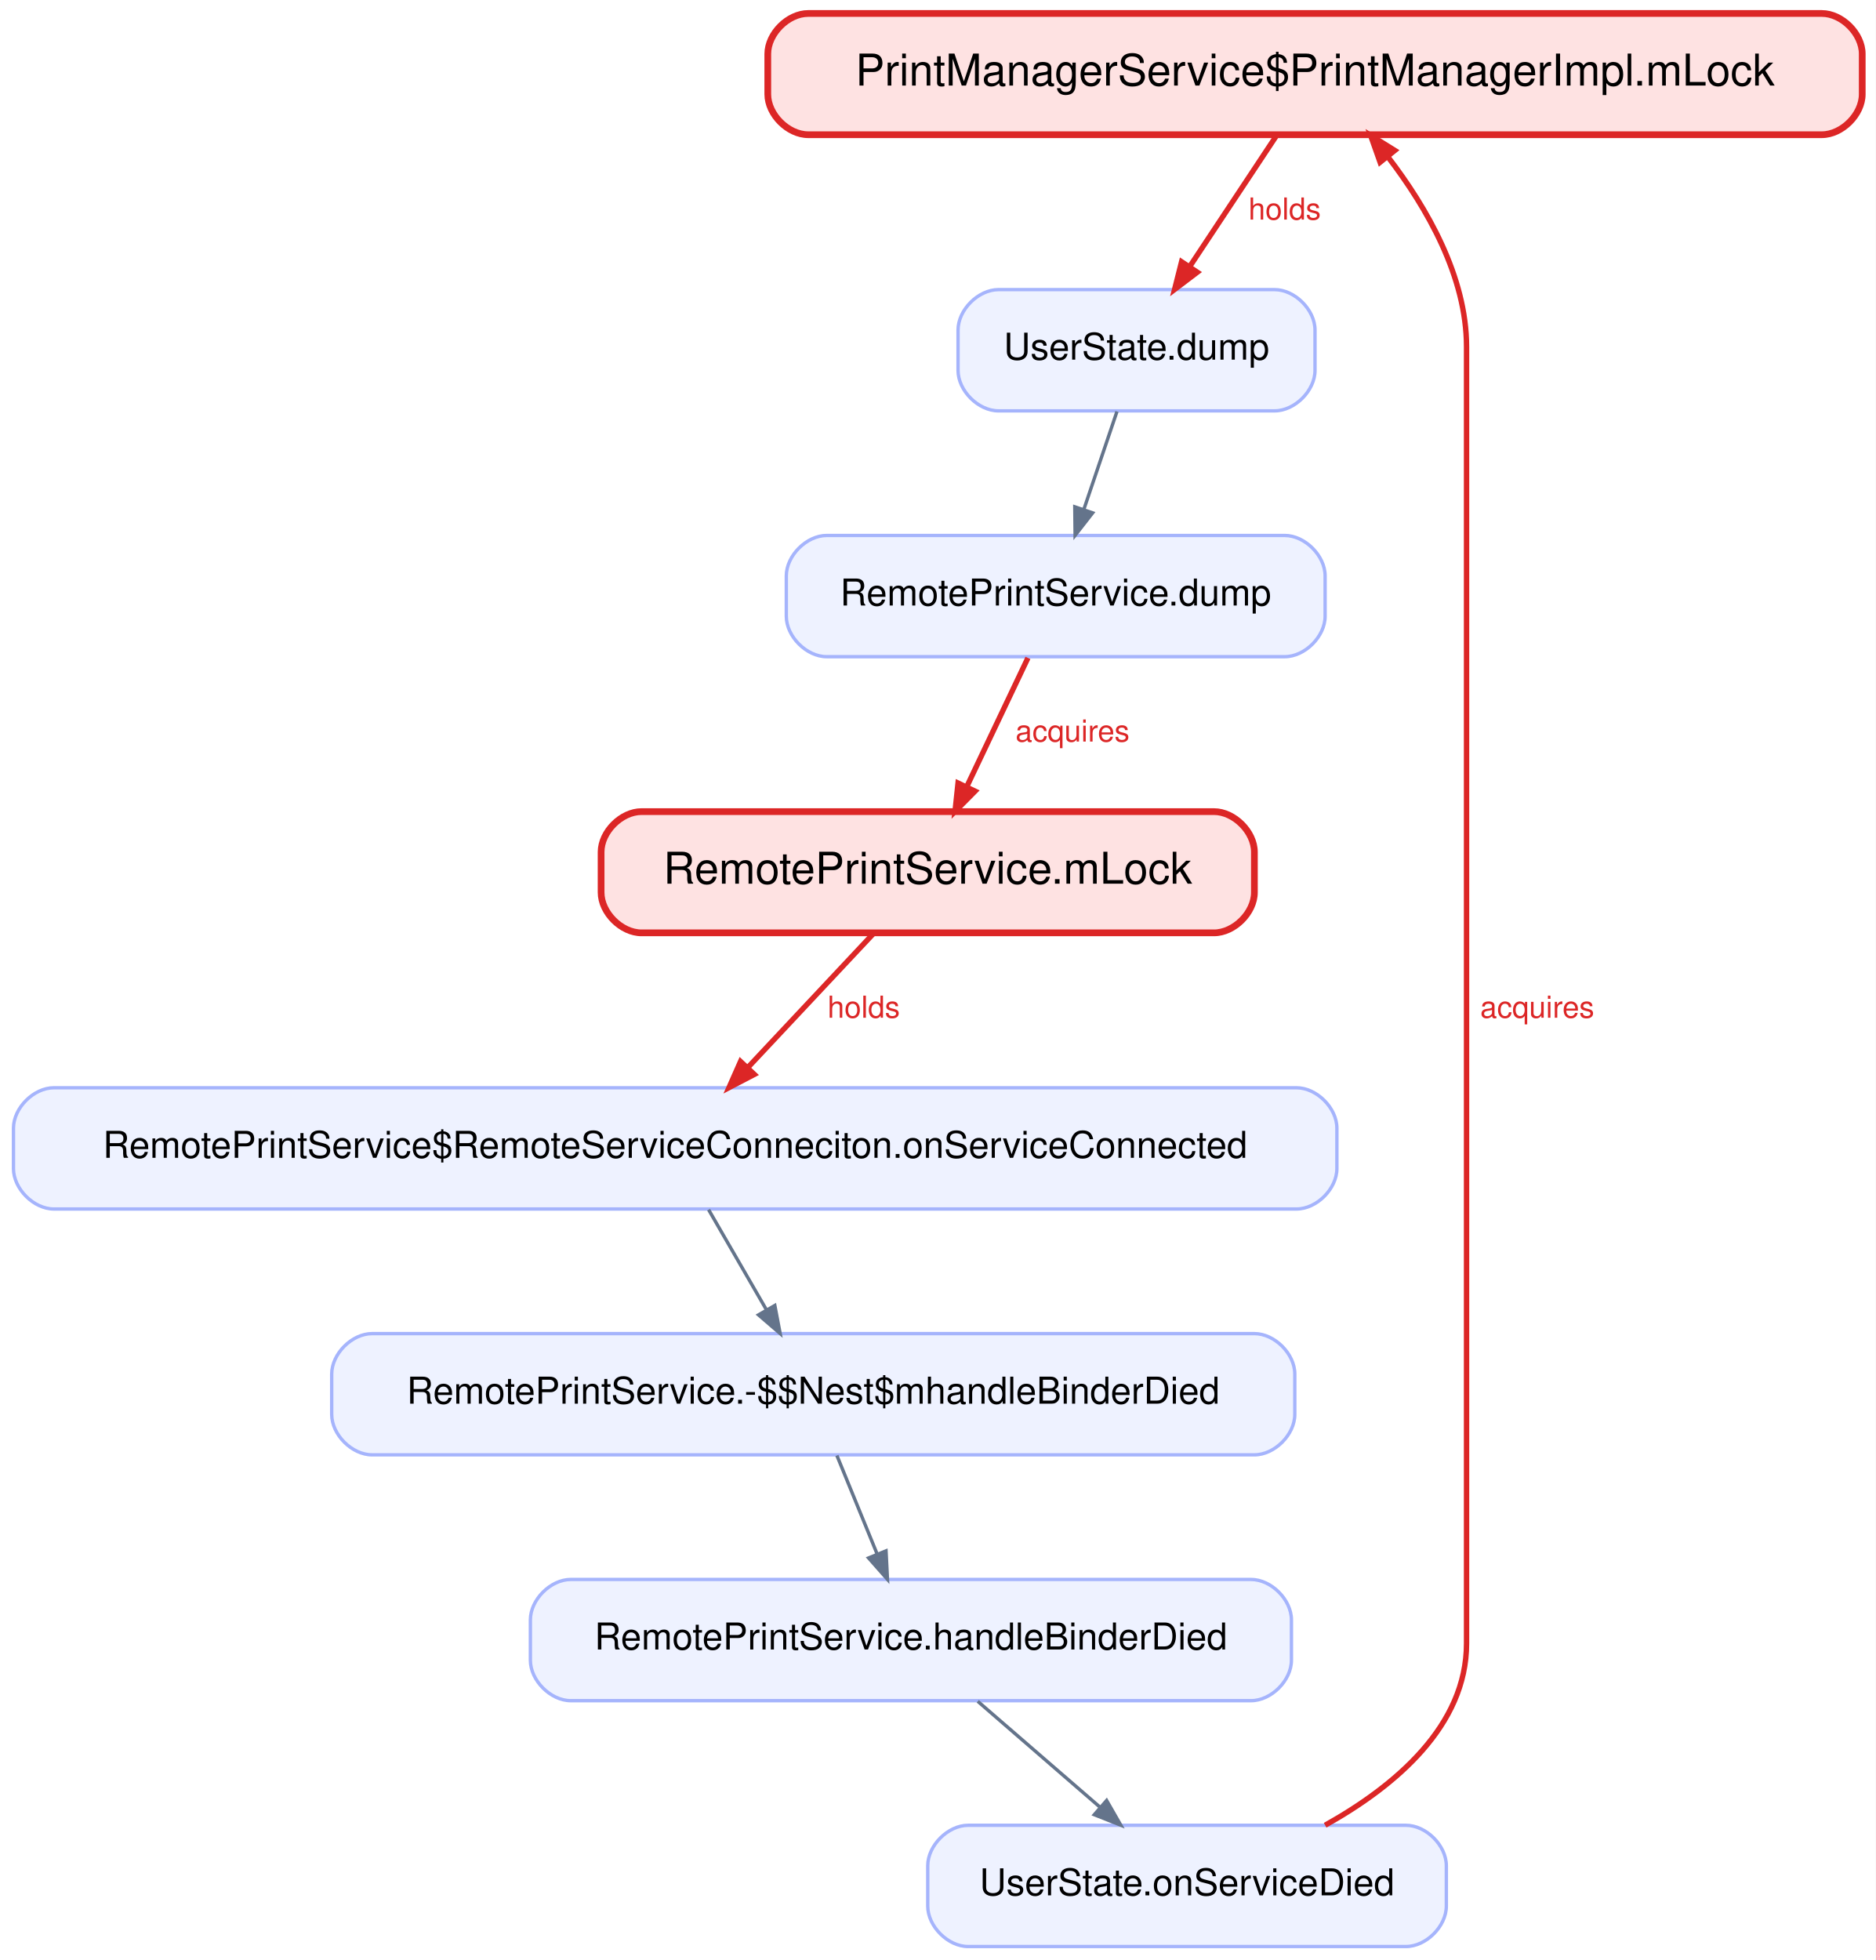
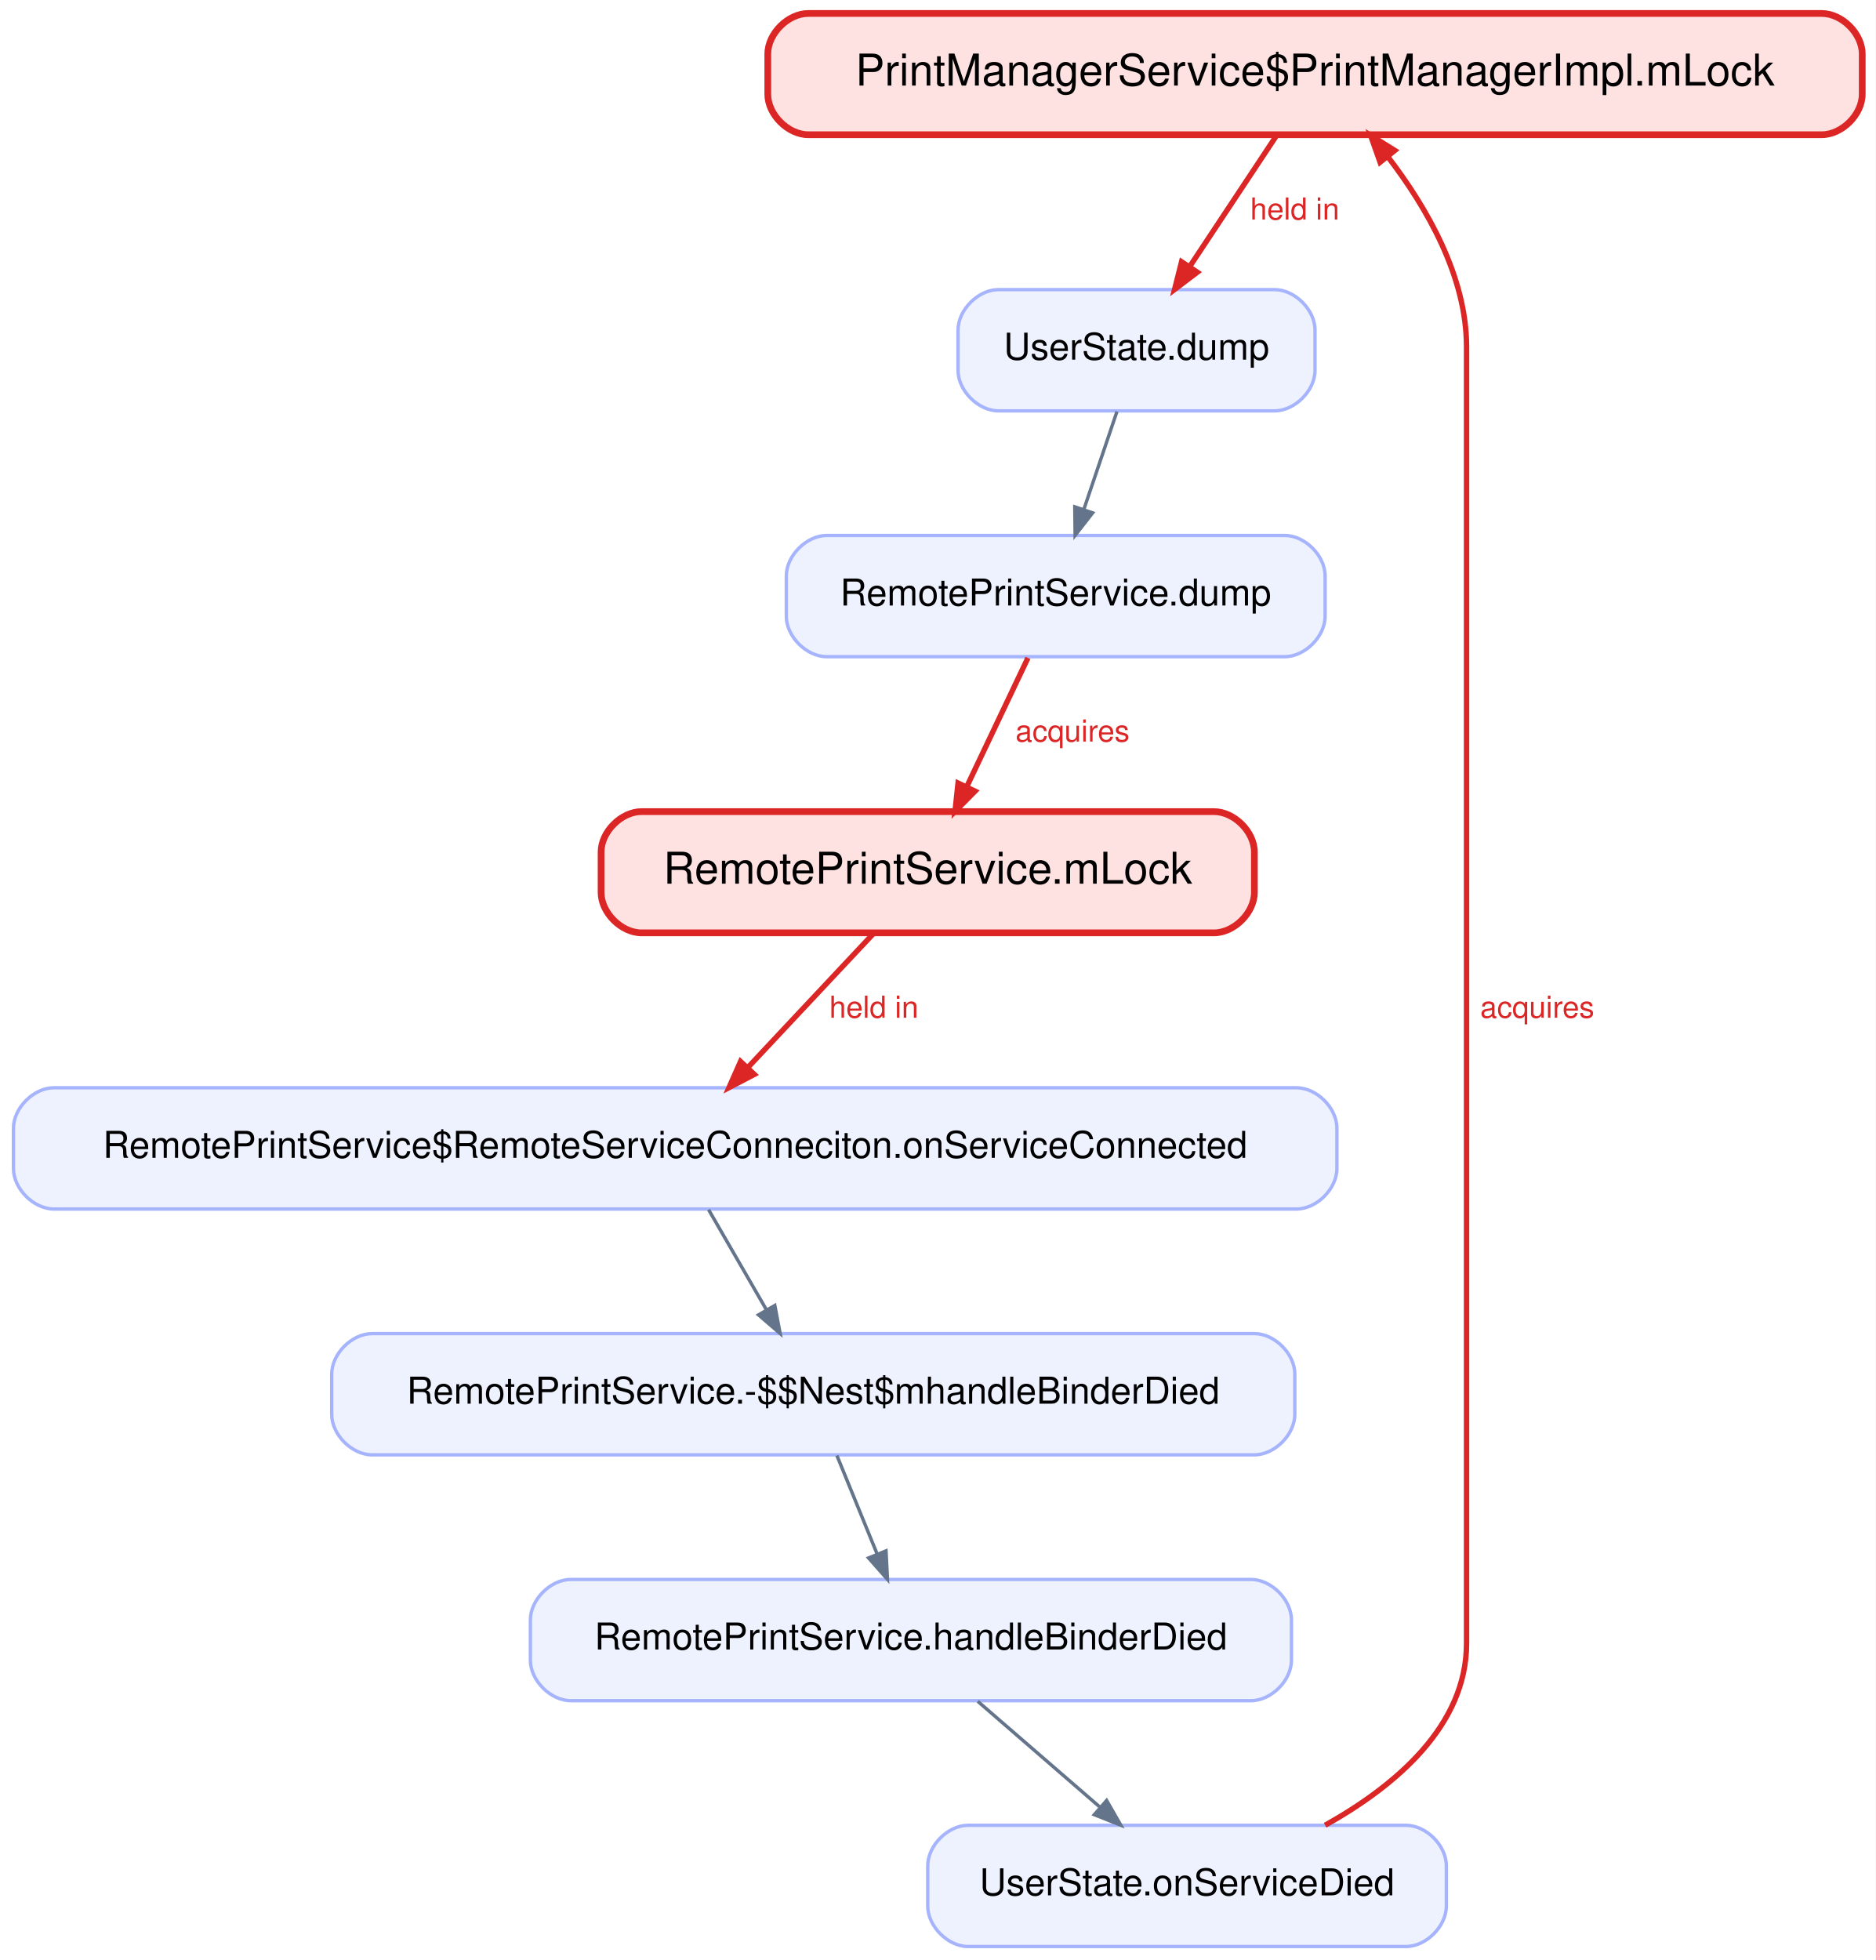
<svg xmlns="http://www.w3.org/2000/svg" width="557pt" height="582pt" viewBox="0.00 0.00 557.00 582.00">
  <g id="graph0" class="graph" transform="scale(1 1) rotate(0) translate(4 578)">
    <polygon fill="white" stroke="transparent" points="-4,4 -4,-578 553,-578 553,4 -4,4" />
    <g id="node1" class="node">
      <path fill="#fee2e2" stroke="#dc2626" stroke-width="2" d="M537,-574C537,-574 236,-574 236,-574 230,-574 224,-568 224,-562 224,-562 224,-550 224,-550 224,-544 230,-538 236,-538 236,-538 537,-538 537,-538 543,-538 549,-544 549,-550 549,-550 549,-562 549,-562 549,-568 543,-574 537,-574" />
      <text text-anchor="middle" x="386.5" y="-552.6" font-family="Helvetica,sans-Serif" font-size="13.00">PrintManagerService$PrintManagerImpl.mLock</text>
    </g>
    <g id="node3" class="node">
      <path fill="#eef2ff" stroke="#a5b4fc" d="M374.5,-492C374.5,-492 292.5,-492 292.5,-492 286.5,-492 280.5,-486 280.5,-480 280.5,-480 280.5,-468 280.5,-468 280.5,-462 286.5,-456 292.5,-456 292.5,-456 374.5,-456 374.5,-456 380.5,-456 386.5,-462 386.5,-468 386.5,-468 386.5,-480 386.5,-480 386.5,-486 380.5,-492 374.5,-492" />
      <text text-anchor="middle" x="333.5" y="-471.2" font-family="Helvetica,sans-Serif" font-size="11.00">UserState.dump</text>
    </g>
    <g id="edge1" class="edge">
      <path fill="none" stroke="#dc2626" stroke-width="1.6" d="M375,-537.64C367.52,-526.35 357.66,-511.46 349.42,-499.04" />
      <polygon fill="#dc2626" stroke="#dc2626" stroke-width="1.6" points="351.55,-497.17 344.8,-492.05 346.88,-500.27 351.55,-497.17" />
-       <text text-anchor="middle" x="377.5" y="-512.8" font-family="Helvetica,sans-Serif" font-size="9.00" fill="#dc2626"> holds</text>
+       <text text-anchor="middle" x="380.5" y="-512.8" font-family="Helvetica,sans-Serif" font-size="9.00" fill="#dc2626"> held in</text>
    </g>
    <g id="node2" class="node">
      <path fill="#fee2e2" stroke="#dc2626" stroke-width="2" d="M356.5,-337C356.5,-337 186.5,-337 186.5,-337 180.5,-337 174.5,-331 174.5,-325 174.5,-325 174.5,-313 174.5,-313 174.5,-307 180.5,-301 186.5,-301 186.5,-301 356.5,-301 356.5,-301 362.5,-301 368.5,-307 368.5,-313 368.5,-313 368.5,-325 368.5,-325 368.5,-331 362.5,-337 356.5,-337" />
      <text text-anchor="middle" x="271.5" y="-315.6" font-family="Helvetica,sans-Serif" font-size="13.00">RemotePrintService.mLock</text>
    </g>
    <g id="node5" class="node">
      <path fill="#eef2ff" stroke="#a5b4fc" d="M381,-255C381,-255 12,-255 12,-255 6,-255 0,-249 0,-243 0,-243 0,-231 0,-231 0,-225 6,-219 12,-219 12,-219 381,-219 381,-219 387,-219 393,-225 393,-231 393,-231 393,-243 393,-243 393,-249 387,-255 381,-255" />
      <text text-anchor="middle" x="196.5" y="-234.2" font-family="Helvetica,sans-Serif" font-size="11.00">RemotePrintService$RemoteServiceConneciton.onServiceConnected</text>
    </g>
    <g id="edge4" class="edge">
      <path fill="none" stroke="#dc2626" stroke-width="1.6" d="M255.23,-300.64C244.34,-289.03 229.9,-273.63 218.06,-261" />
      <polygon fill="#dc2626" stroke="#dc2626" stroke-width="1.6" points="220,-258.97 212.48,-255.05 215.91,-262.8 220,-258.97" />
-       <text text-anchor="middle" x="252.5" y="-275.8" font-family="Helvetica,sans-Serif" font-size="9.00" fill="#dc2626"> holds</text>
+       <text text-anchor="middle" x="255.5" y="-275.8" font-family="Helvetica,sans-Serif" font-size="9.00" fill="#dc2626"> held in</text>
    </g>
    <g id="node4" class="node">
      <path fill="#eef2ff" stroke="#a5b4fc" d="M377.5,-419C377.5,-419 241.5,-419 241.5,-419 235.5,-419 229.5,-413 229.5,-407 229.5,-407 229.5,-395 229.5,-395 229.5,-389 235.5,-383 241.5,-383 241.5,-383 377.5,-383 377.5,-383 383.5,-383 389.5,-389 389.5,-395 389.5,-395 389.5,-407 389.5,-407 389.5,-413 383.5,-419 377.5,-419" />
      <text text-anchor="middle" x="309.5" y="-398.2" font-family="Helvetica,sans-Serif" font-size="11.00">RemotePrintService.dump</text>
    </g>
    <g id="edge2" class="edge">
      <path fill="none" stroke="#64748b" d="M327.69,-455.81C324.74,-447.09 321.11,-436.34 317.86,-426.75" />
      <polygon fill="#64748b" stroke="#64748b" points="320.47,-425.71 315.26,-419.03 315.17,-427.5 320.47,-425.71" />
    </g>
    <g id="edge3" class="edge">
      <path fill="none" stroke="#dc2626" stroke-width="1.6" d="M301.25,-382.64C295.94,-371.45 288.95,-356.74 283.08,-344.39" />
      <polygon fill="#dc2626" stroke="#dc2626" stroke-width="1.6" points="285.56,-343.07 279.6,-337.05 280.5,-345.48 285.56,-343.07" />
      <text text-anchor="middle" x="314.5" y="-357.8" font-family="Helvetica,sans-Serif" font-size="9.00" fill="#dc2626"> acquires</text>
    </g>
    <g id="node6" class="node">
      <path fill="#eef2ff" stroke="#a5b4fc" d="M368.5,-182C368.5,-182 106.5,-182 106.5,-182 100.5,-182 94.5,-176 94.5,-170 94.5,-170 94.5,-158 94.5,-158 94.5,-152 100.5,-146 106.5,-146 106.5,-146 368.5,-146 368.5,-146 374.5,-146 380.5,-152 380.5,-158 380.5,-158 380.5,-170 380.5,-170 380.5,-176 374.5,-182 368.5,-182" />
      <text text-anchor="middle" x="237.5" y="-161.2" font-family="Helvetica,sans-Serif" font-size="11.00">RemotePrintService.-$$Nest$mhandleBinderDied</text>
    </g>
    <g id="edge5" class="edge">
      <path fill="none" stroke="#64748b" d="M206.42,-218.81C211.56,-209.92 217.92,-198.91 223.54,-189.17" />
      <polygon fill="#64748b" stroke="#64748b" points="226.09,-190.36 227.67,-182.03 221.24,-187.56 226.09,-190.36" />
    </g>
    <g id="node7" class="node">
      <path fill="#eef2ff" stroke="#a5b4fc" d="M367.5,-109C367.5,-109 165.5,-109 165.5,-109 159.5,-109 153.5,-103 153.5,-97 153.5,-97 153.5,-85 153.5,-85 153.5,-79 159.5,-73 165.5,-73 165.5,-73 367.5,-73 367.5,-73 373.5,-73 379.5,-79 379.5,-85 379.5,-85 379.5,-97 379.5,-97 379.5,-103 373.5,-109 367.5,-109" />
      <text text-anchor="middle" x="266.5" y="-88.2" font-family="Helvetica,sans-Serif" font-size="11.00">RemotePrintService.handleBinderDied</text>
    </g>
    <g id="edge6" class="edge">
      <path fill="none" stroke="#64748b" d="M244.52,-145.81C248.12,-137 252.56,-126.13 256.51,-116.46" />
      <polygon fill="#64748b" stroke="#64748b" points="259.11,-117.49 259.54,-109.03 253.93,-115.38 259.11,-117.49" />
    </g>
    <g id="node8" class="node">
      <path fill="#eef2ff" stroke="#a5b4fc" d="M413.5,-36C413.5,-36 283.5,-36 283.5,-36 277.5,-36 271.5,-30 271.5,-24 271.5,-24 271.5,-12 271.5,-12 271.5,-6 277.5,0 283.5,0 283.5,0 413.5,0 413.5,0 419.5,0 425.5,-6 425.5,-12 425.5,-12 425.5,-24 425.5,-24 425.5,-30 419.5,-36 413.5,-36" />
      <text text-anchor="middle" x="348.5" y="-15.2" font-family="Helvetica,sans-Serif" font-size="11.00">UserState.onServiceDied</text>
    </g>
    <g id="edge7" class="edge">
      <path fill="none" stroke="#64748b" d="M286.35,-72.81C297.23,-63.39 310.84,-51.61 322.55,-41.47" />
      <polygon fill="#64748b" stroke="#64748b" points="324.62,-43.38 328.83,-36.03 320.95,-39.15 324.62,-43.38" />
    </g>
    <g id="edge8" class="edge">
      <path fill="none" stroke="#dc2626" stroke-width="1.6" d="M389.51,-36.02C410.42,-47.7 431.5,-65.54 431.5,-90 431.5,-475 431.5,-475 431.5,-475 431.5,-495.87 419.73,-516.32 408.22,-531.32" />
      <polygon fill="#dc2626" stroke="#dc2626" stroke-width="1.6" points="405.83,-529.82 403,-537.81 410.2,-533.33 405.83,-529.82" />
      <text text-anchor="middle" x="452.5" y="-275.8" font-family="Helvetica,sans-Serif" font-size="9.00" fill="#dc2626"> acquires</text>
    </g>
  </g>
</svg>
